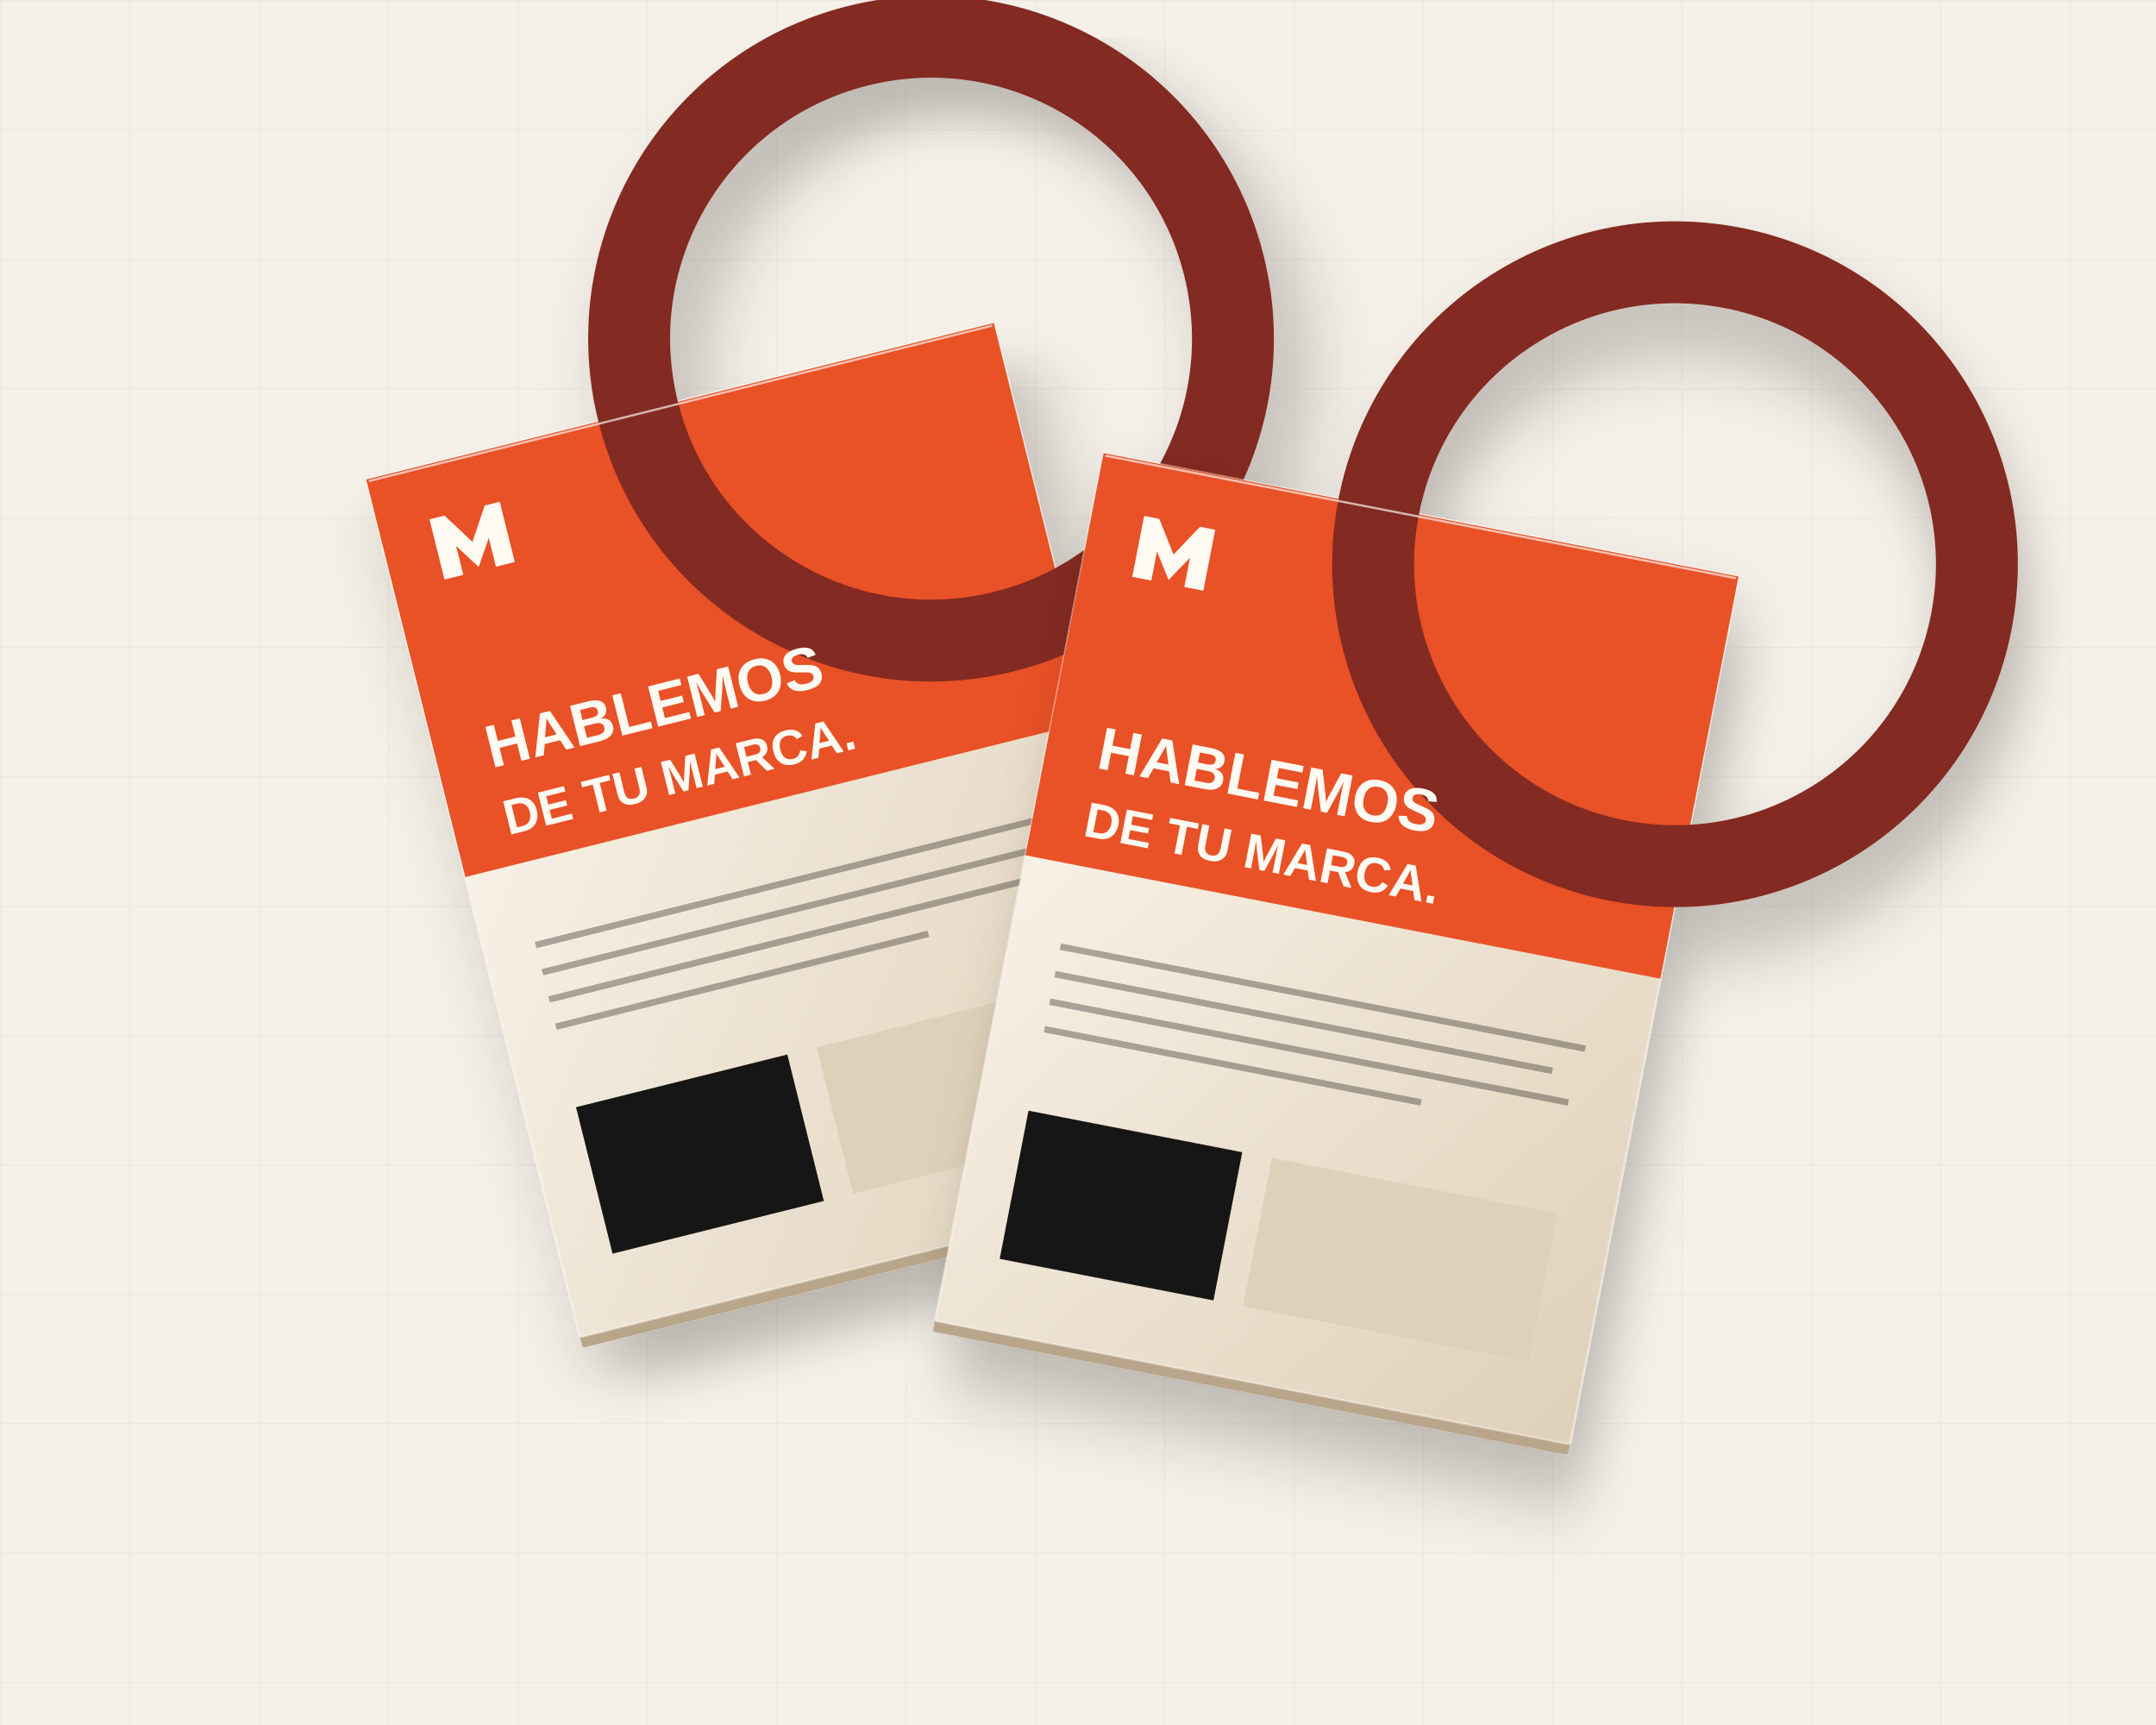
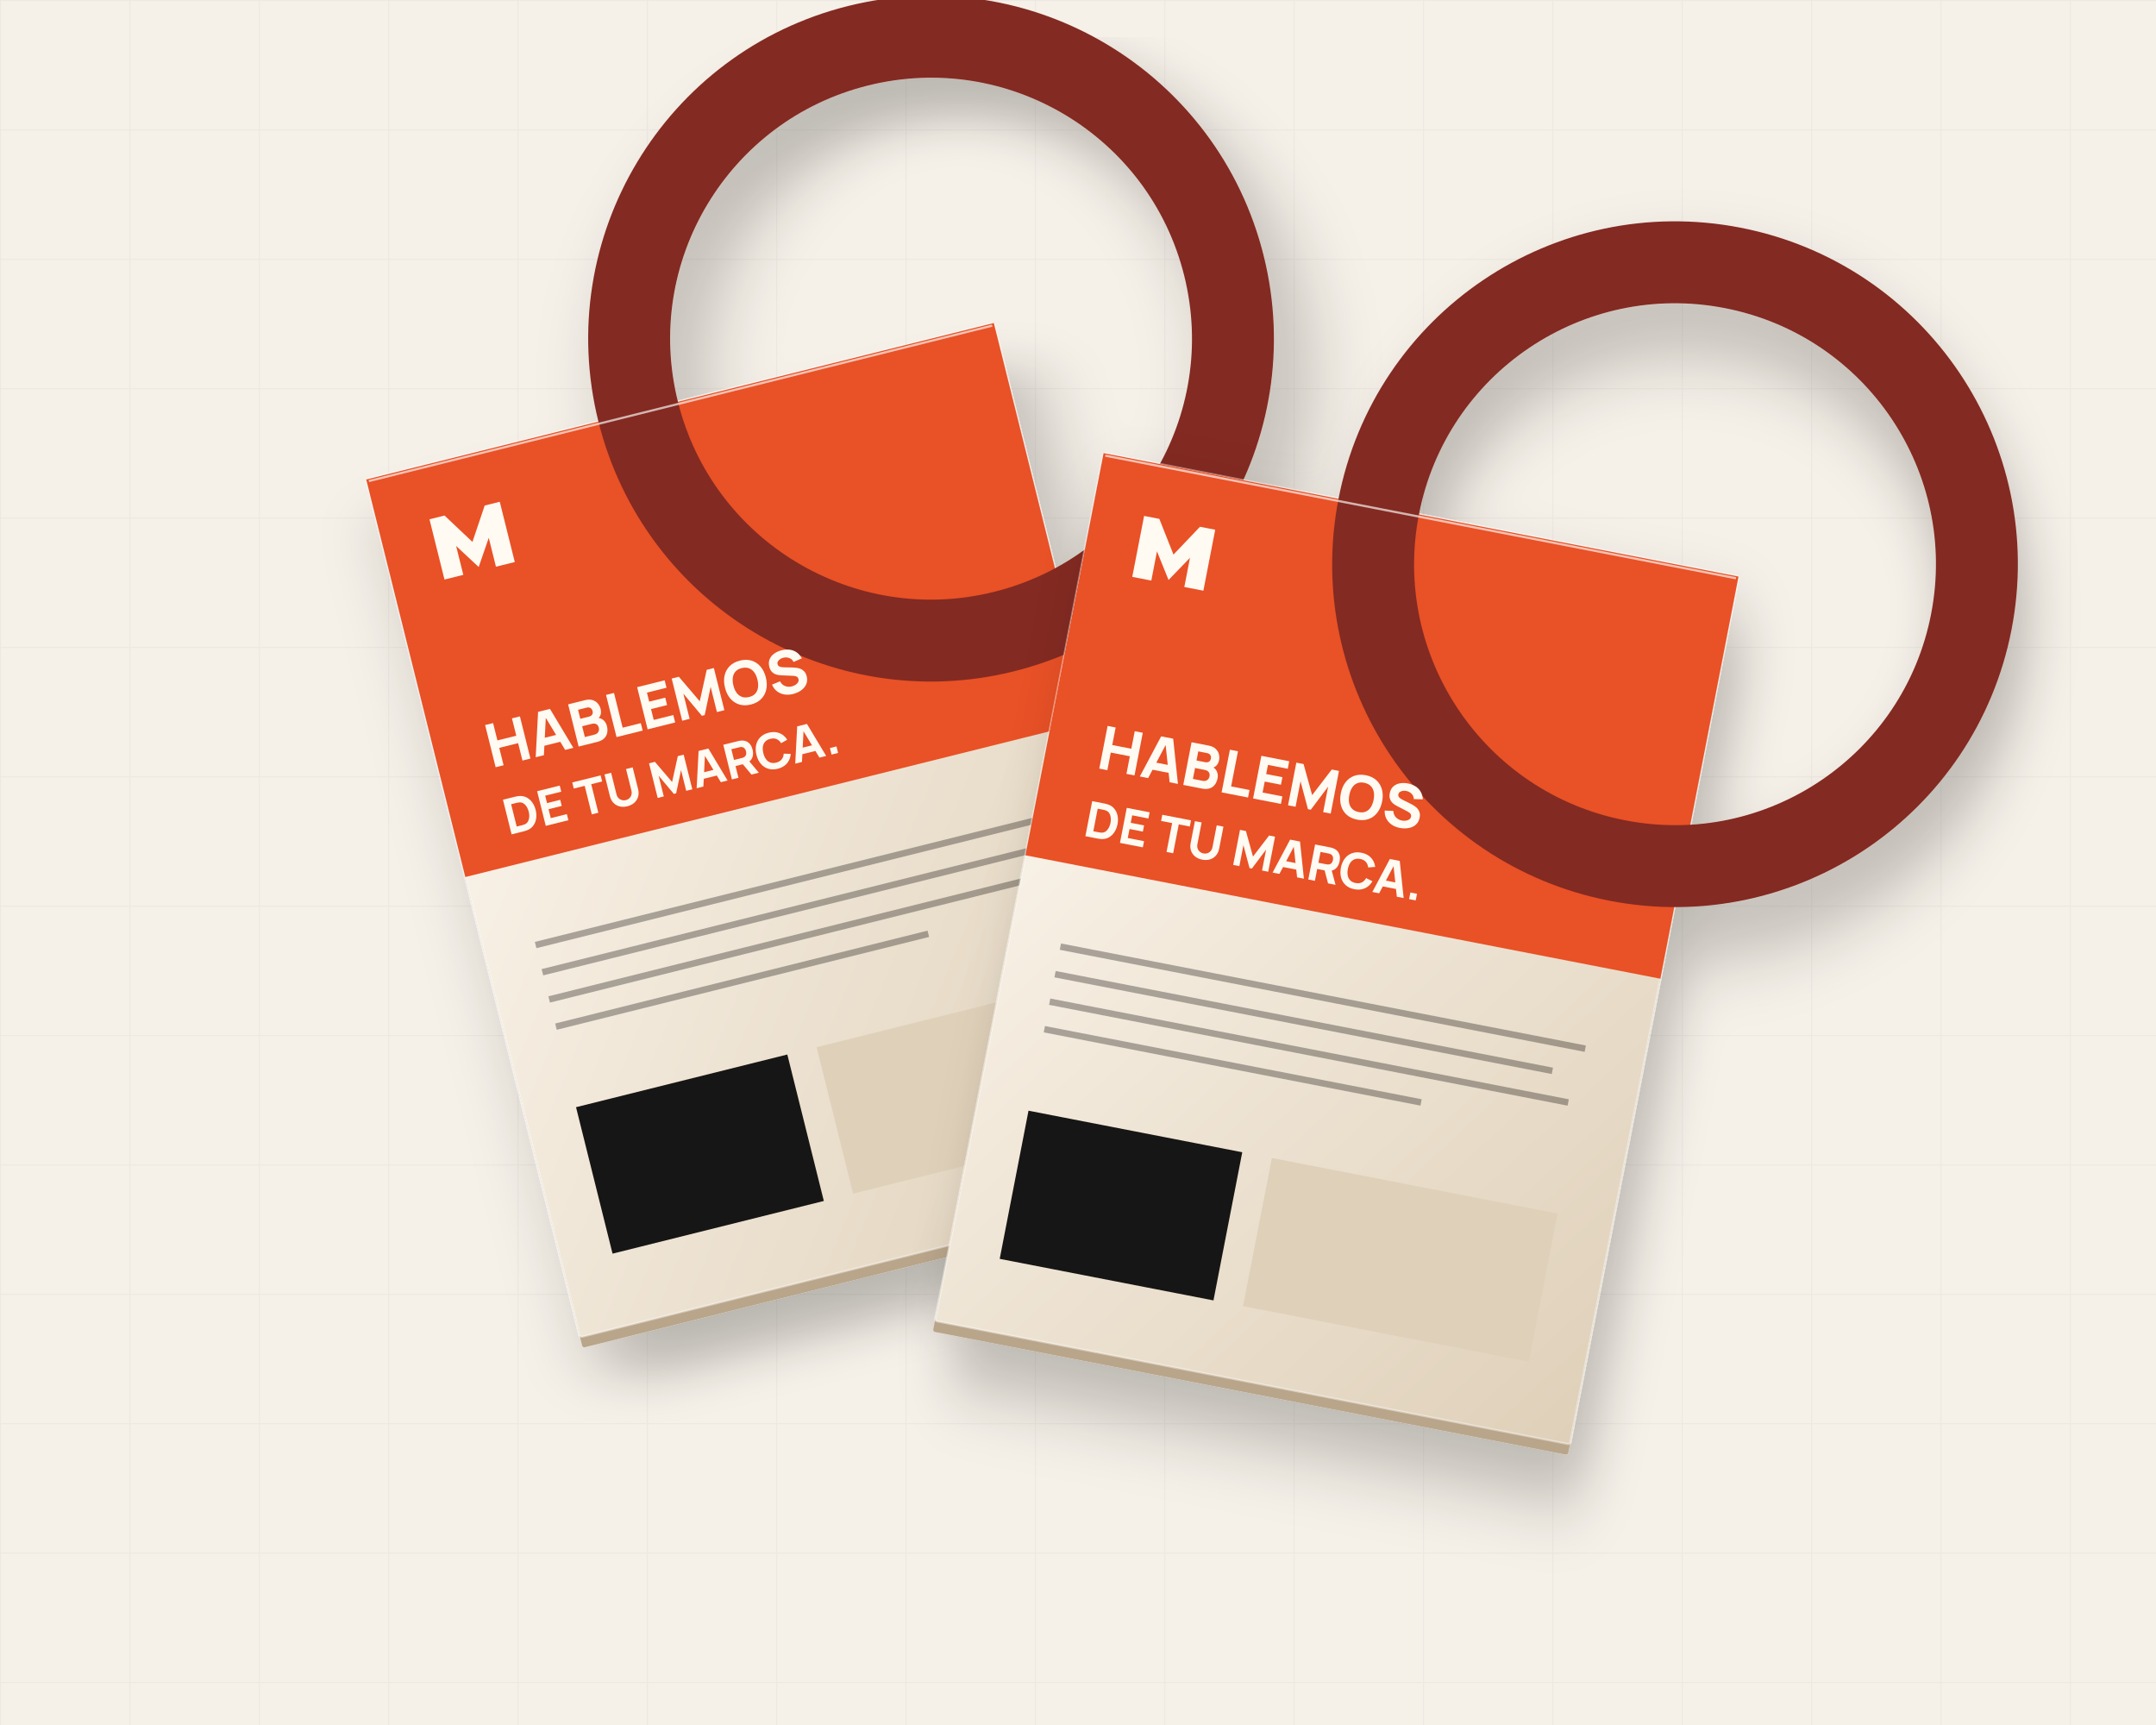
<svg xmlns="http://www.w3.org/2000/svg" viewBox="0 0 1000 800" fill="none" role="img">
  <defs>
    <linearGradient id="paper" x1="0" y1="0" x2="1" y2="1">
      <stop stop-color="#fffaf2" />
      <stop offset="1" stop-color="#dfd0b9" />
    </linearGradient>
    <linearGradient id="orange" x1="0" y1="0" x2="1" y2="1">
      <stop stop-color="#f7ba66" />
      <stop offset=".45" stop-color="#e95127" />
      <stop offset="1" stop-color="#832c20" />
    </linearGradient>
    <radialGradient id="floor">
      <stop stop-color="#dfd0b9" />
      <stop offset="1" stop-color="#f5f0e8" />
    </radialGradient>
    <filter id="shadow" x="-60%" y="-60%" width="220%" height="240%">
      <feDropShadow dx="9" dy="20" stdDeviation="15" flood-color="#191512" flood-opacity=".24" />
    </filter>
    <filter id="soft">
      <feGaussianBlur stdDeviation="16" />
    </filter>
    <pattern id="grid" width="60" height="60" patternUnits="userSpaceOnUse">
      <path d="M60 0H0v60" stroke="#191512" stroke-opacity=".035" />
    </pattern>
  </defs>
  <rect width="100%" height="100%" fill="#f5f0e8" />
  <rect width="100%" height="100%" fill="url(#grid)" />
  <g transform="translate(215 180) rotate(-14 150 205)" filter="url(#shadow)">
    <rect x="0" y="5" width="300" height="410" rx="1" fill="#b9a58a" />
    <rect width="300" height="410" rx="1" fill="url(#paper)" stroke="#ffffff" stroke-opacity=".4" />
    <rect x="0" y="0" width="300" height="190" fill="#e95127" />
    <circle cx="270" cy="0" r="140" stroke="#832c20" stroke-width="38" />
    <g transform="translate(24 25) scale(0.6)" fill="#fffaf2">
      <path d="M0 48V0h12l16 25L44 0h12v48H41V25L28 45 15 25v23Z" />
    </g>
-     <text x="24" y="144" font-family="Arial,Helvetica,sans-serif" font-size="28" fill="#fffaf2" font-weight="900">HABLEMOS</text>
-     <text x="24" y="176" font-family="Arial,Helvetica,sans-serif" font-size="23" fill="#fffaf2" font-weight="900">DE TU MARCA.</text>
+     <g transform="translate(24 144)" fill="#fffaf2" data-type-outline="true">
+       <path transform="translate(0 0) scale(0.014 -0.014)" d="M140 0L140 1440L412 1440L412 848L1056 848L1056 1440L1328 1440L1328 0L1056 0L1056 594L412 594L412 0Z" />
+       <path transform="translate(20.552 0) scale(0.014 -0.014)" d="M40 0L480 1440L886 1440L1326 0L1046 0L654 1270L706 1270L320 0ZM304 300L304 554L1064 554L1064 300Z" />
+       <path transform="translate(39.676 0) scale(0.014 -0.014)" d="M140 0L140 1440L716 1440Q870 1440 965 1378.5Q1060 1317 1104 1224Q1148 1131 1148 1036Q1148 915 1093.5 835Q1039 755 944 728L944 778Q1079 750 1146.5 653Q1214 556 1214 436Q1214 307 1166.5 209Q1119 111 1022 55.5Q925 0 778 0ZM416 256L750 256Q805 256 848 279.5Q891 303 915.5 345.5Q940 388 940 446Q940 497 919 537Q898 577 855.5 600.5Q813 624 750 624L416 624ZM416 878L712 878Q758 878 794 894Q830 910 851 943.5Q872 977 872 1030Q872 1096 831 1141Q790 1186 712 1186L416 1186Z" />
+       <path transform="translate(57.512 0) scale(0.014 -0.014)" d="M160 0L160 1440L432 1440L432 254L1052 254L1052 0Z" />
+       <path transform="translate(72.66 0) scale(0.014 -0.014)" d="M140 0L140 1440L1080 1440L1080 1186L412 1186L412 878L960 878L960 624L412 624L412 254L1080 254L1080 0Z" />
+       <path transform="translate(89.18 0) scale(0.014 -0.014)" d="M140 0L140 1440L384 1440L860 484L1336 1440L1580 1440L1580 0L1326 0L1326 860L908 0L812 0L394 860L394 0Z" />
+       <path transform="translate(113.26 0) scale(0.014 -0.014)" d="M758 -30Q542 -30 385.5 64Q229 158 144.5 327Q60 496 60 720Q60 944 144.5 1113Q229 1282 385.5 1376Q542 1470 758 1470Q974 1470 1130.5 1376Q1287 1282 1371.5 1113Q1456 944 1456 720Q1456 496 1371.5 327Q1287 158 1130.5 64Q974 -30 758 -30ZM758 226Q895 224 986 285Q1077 346 1122.5 458Q1168 570 1168 720Q1168 870 1122.5 980Q1077 1090 986 1151Q895 1212 758 1214Q621 1216 530 1155Q439 1094 393.5 982Q348 870 348 720Q348 570 393.5 460Q439 350 530 289Q621 228 758 226Z" />
+       <path transform="translate(134.484 0) scale(0.014 -0.014)" d="M684 -30Q524 -30 395.5 26.5Q267 83 184.5 188.5Q102 294 80 440L364 482Q394 358 488 291Q582 224 702 224Q769 224 832 245Q895 266 935.5 307Q976 348 976 408Q976 430 969.5 450.5Q963 471 948 489Q933 507 905.5 523Q878 539 836 552L462 662Q420 674 364.5 696Q309 718 257 759Q205 800 170.5 867.5Q136 935 136 1038Q136 1183 209 1279Q282 1375 404 1422Q526 1469 674 1468Q823 1466 940 1417Q1057 1368 1136 1274.5Q1215 1181 1250 1046L956 996Q940 1066 897 1114Q854 1162 794.5 1187Q735 1212 670 1214Q606 1216 549.5 1196.5Q493 1177 457.5 1140Q422 1103 422 1052Q422 1005 451 975.5Q480 946 524 928Q568 910 614 898L864 830Q920 815 988 790.5Q1056 766 1118.5 722.5Q1181 679 1221.5 608Q1262 537 1262 428Q1262 312 1213.5 225.5Q1165 139 1083 82.5Q1001 26 897.5 -2Q794 -30 684 -30Z" />
+     </g>
+     <g transform="translate(24 176)" fill="#fffaf2" data-type-outline="true">
+       <path transform="translate(0 0) scale(0.0115 -0.0115)" d="M140 0L140 1440L606 1440Q623 1440 676 1439Q729 1438 778 1432Q952 1411 1073 1311Q1194 1211 1257 1057Q1320 903 1320 720Q1320 537 1257 383Q1194 229 1073 129Q952 29 778 8Q729 2 676 1Q623 0 606 0ZM416 256L606 256Q633 256 679 257.5Q725 259 762 266Q856 285 915.5 354Q975 423 1003.5 520Q1032 617 1032 720Q1032 828 1002.5 925Q973 1022 913 1089Q853 1156 762 1174Q725 1182 679 1183Q633 1184 606 1184L416 1184Z" />
+       <path transform="translate(16.33 0) scale(0.0115 -0.0115)" d="M140 0L140 1440L1080 1440L1080 1186L412 1186L412 878L960 878L960 624L412 624L412 254L1080 254L1080 0Z" />
+       <path transform="translate(34.5 0) scale(0.0115 -0.0115)" d="M474 0L474 1186L20 1186L20 1440L1200 1440L1200 1186L746 1186L746 0Z" />
+       <path transform="translate(48.53 0) scale(0.0115 -0.0115)" d="M726 -30Q552 -30 420 40.5Q288 111 214 239Q140 367 140 540L140 1438L416 1440L416 542Q416 471 440 413Q464 355 506.5 313Q549 271 605.5 248.5Q662 226 726 226Q792 226 848.5 249Q905 272 947 314Q989 356 1012.5 414Q1036 472 1036 542L1036 1440L1312 1440L1312 540Q1312 367 1238 239Q1164 111 1032 40.5Q900 -30 726 -30Z" />
+       <path transform="translate(69.828 0) scale(0.0115 -0.0115)" d="M140 0L140 1440L384 1440L860 484L1336 1440L1580 1440L1580 0L1326 0L1326 860L908 0L812 0L394 860L394 0Z" />
+       <path transform="translate(89.608 0) scale(0.0115 -0.0115)" d="M40 0L480 1440L886 1440L1326 0L1046 0L654 1270L706 1270L320 0ZM304 300L304 554L1064 554L1064 300Z" />
+       <path transform="translate(105.317 0) scale(0.0115 -0.0115)" d="M140 0L140 1440L748 1440Q769 1440 804.5 1438.5Q840 1437 868 1432Q997 1412 1079.5 1347Q1162 1282 1201 1183.5Q1240 1085 1240 964Q1240 783 1150 654.5Q1060 526 868 496L748 488L412 488L412 0ZM952 0L668 586L948 640L1260 0ZM412 742L736 742Q757 742 782 744Q807 746 828 752Q883 767 913 802.5Q943 838 954.5 881.5Q966 925 966 964Q966 1003 954.5 1046.5Q943 1090 913 1125.5Q883 1161 828 1176Q807 1182 782 1184Q757 1186 736 1186L412 1186Z" />
+       <path transform="translate(120.037 0) scale(0.0115 -0.0115)" d="M758 -30Q542 -30 385.5 64Q229 158 144.5 327Q60 496 60 720Q60 944 144.5 1113Q229 1282 385.5 1376Q542 1470 758 1470Q1006 1470 1174.5 1347Q1343 1224 1412 1014L1138 938Q1098 1069 1003 1141.5Q908 1214 758 1214Q621 1214 529.5 1153Q438 1092 392 981Q346 870 346 720Q346 570 392 459Q438 348 529.5 287Q621 226 758 226Q908 226 1003 299Q1098 372 1138 502L1412 426Q1343 216 1174.5 93Q1006 -30 758 -30Z" />
+       <path transform="translate(136.735 0) scale(0.0115 -0.0115)" d="M40 0L480 1440L886 1440L1326 0L1046 0L654 1270L706 1270L320 0ZM304 300L304 554L1064 554L1064 300Z" />
+       <path transform="translate(152.444 0) scale(0.0115 -0.0115)" d="M184 0L184 272L456 272L456 0Z" />
+     </g>
    <rect x="24" y="227" width="248" height="3" fill="#191512" opacity=".34" />
    <rect x="24" y="240" width="235" height="3" fill="#191512" opacity=".34" />
    <rect x="24" y="253" width="245" height="3" fill="#191512" opacity=".34" />
    <rect x="24" y="266" width="178" height="3" fill="#191512" opacity=".34" />
    <rect x="24" y="306" width="101" height="70" fill="#191512" />
    <rect x="139" y="306" width="135" height="70" fill="#dfd0b9" />
    <path d="M1 1H299" stroke="#fff" stroke-opacity=".65" />
  </g>
  <g transform="translate(470 235) rotate(11 150 205)" filter="url(#shadow)">
    <rect x="0" y="5" width="300" height="410" rx="1" fill="#b9a58a" />
    <rect width="300" height="410" rx="1" fill="url(#paper)" stroke="#ffffff" stroke-opacity=".4" />
    <rect x="0" y="0" width="300" height="190" fill="#e95127" />
    <circle cx="270" cy="0" r="140" stroke="#832c20" stroke-width="38" />
    <g transform="translate(24 25) scale(0.6)" fill="#fffaf2">
      <path d="M0 48V0h12l16 25L44 0h12v48H41V25L28 45 15 25v23Z" />
    </g>
-     <text x="24" y="144" font-family="Arial,Helvetica,sans-serif" font-size="28" fill="#fffaf2" font-weight="900">HABLEMOS</text>
-     <text x="24" y="176" font-family="Arial,Helvetica,sans-serif" font-size="23" fill="#fffaf2" font-weight="900">DE TU MARCA.</text>
+     <g transform="translate(24 144)" fill="#fffaf2" data-type-outline="true">
+       <path transform="translate(0 0) scale(0.014 -0.014)" d="M140 0L140 1440L412 1440L412 848L1056 848L1056 1440L1328 1440L1328 0L1056 0L1056 594L412 594L412 0Z" />
+       <path transform="translate(20.552 0) scale(0.014 -0.014)" d="M40 0L480 1440L886 1440L1326 0L1046 0L654 1270L706 1270L320 0ZM304 300L304 554L1064 554L1064 300Z" />
+       <path transform="translate(39.676 0) scale(0.014 -0.014)" d="M140 0L140 1440L716 1440Q870 1440 965 1378.5Q1060 1317 1104 1224Q1148 1131 1148 1036Q1148 915 1093.5 835Q1039 755 944 728L944 778Q1079 750 1146.5 653Q1214 556 1214 436Q1214 307 1166.5 209Q1119 111 1022 55.5Q925 0 778 0ZM416 256L750 256Q805 256 848 279.5Q891 303 915.5 345.5Q940 388 940 446Q940 497 919 537Q898 577 855.5 600.5Q813 624 750 624L416 624ZM416 878L712 878Q758 878 794 894Q830 910 851 943.5Q872 977 872 1030Q872 1096 831 1141Q790 1186 712 1186L416 1186Z" />
+       <path transform="translate(57.512 0) scale(0.014 -0.014)" d="M160 0L160 1440L432 1440L432 254L1052 254L1052 0Z" />
+       <path transform="translate(72.66 0) scale(0.014 -0.014)" d="M140 0L140 1440L1080 1440L1080 1186L412 1186L412 878L960 878L960 624L412 624L412 254L1080 254L1080 0Z" />
+       <path transform="translate(89.18 0) scale(0.014 -0.014)" d="M140 0L140 1440L384 1440L860 484L1336 1440L1580 1440L1580 0L1326 0L1326 860L908 0L812 0L394 860L394 0Z" />
+       <path transform="translate(113.26 0) scale(0.014 -0.014)" d="M758 -30Q542 -30 385.5 64Q229 158 144.5 327Q60 496 60 720Q60 944 144.5 1113Q229 1282 385.5 1376Q542 1470 758 1470Q974 1470 1130.5 1376Q1287 1282 1371.5 1113Q1456 944 1456 720Q1456 496 1371.5 327Q1287 158 1130.5 64Q974 -30 758 -30ZM758 226Q895 224 986 285Q1077 346 1122.5 458Q1168 570 1168 720Q1168 870 1122.5 980Q1077 1090 986 1151Q895 1212 758 1214Q621 1216 530 1155Q439 1094 393.5 982Q348 870 348 720Q348 570 393.5 460Q439 350 530 289Q621 228 758 226Z" />
+       <path transform="translate(134.484 0) scale(0.014 -0.014)" d="M684 -30Q524 -30 395.5 26.5Q267 83 184.5 188.5Q102 294 80 440L364 482Q394 358 488 291Q582 224 702 224Q769 224 832 245Q895 266 935.5 307Q976 348 976 408Q976 430 969.5 450.5Q963 471 948 489Q933 507 905.5 523Q878 539 836 552L462 662Q420 674 364.5 696Q309 718 257 759Q205 800 170.5 867.5Q136 935 136 1038Q136 1183 209 1279Q282 1375 404 1422Q526 1469 674 1468Q823 1466 940 1417Q1057 1368 1136 1274.5Q1215 1181 1250 1046L956 996Q940 1066 897 1114Q854 1162 794.5 1187Q735 1212 670 1214Q606 1216 549.5 1196.5Q493 1177 457.5 1140Q422 1103 422 1052Q422 1005 451 975.5Q480 946 524 928Q568 910 614 898L864 830Q920 815 988 790.5Q1056 766 1118.5 722.5Q1181 679 1221.5 608Q1262 537 1262 428Q1262 312 1213.5 225.5Q1165 139 1083 82.5Q1001 26 897.5 -2Q794 -30 684 -30Z" />
+     </g>
+     <g transform="translate(24 176)" fill="#fffaf2" data-type-outline="true">
+       <path transform="translate(0 0) scale(0.0115 -0.0115)" d="M140 0L140 1440L606 1440Q623 1440 676 1439Q729 1438 778 1432Q952 1411 1073 1311Q1194 1211 1257 1057Q1320 903 1320 720Q1320 537 1257 383Q1194 229 1073 129Q952 29 778 8Q729 2 676 1Q623 0 606 0ZM416 256L606 256Q633 256 679 257.5Q725 259 762 266Q856 285 915.5 354Q975 423 1003.5 520Q1032 617 1032 720Q1032 828 1002.5 925Q973 1022 913 1089Q853 1156 762 1174Q725 1182 679 1183Q633 1184 606 1184L416 1184Z" />
+       <path transform="translate(16.33 0) scale(0.0115 -0.0115)" d="M140 0L140 1440L1080 1440L1080 1186L412 1186L412 878L960 878L960 624L412 624L412 254L1080 254L1080 0Z" />
+       <path transform="translate(34.5 0) scale(0.0115 -0.0115)" d="M474 0L474 1186L20 1186L20 1440L1200 1440L1200 1186L746 1186L746 0Z" />
+       <path transform="translate(48.53 0) scale(0.0115 -0.0115)" d="M726 -30Q552 -30 420 40.5Q288 111 214 239Q140 367 140 540L140 1438L416 1440L416 542Q416 471 440 413Q464 355 506.5 313Q549 271 605.5 248.5Q662 226 726 226Q792 226 848.5 249Q905 272 947 314Q989 356 1012.5 414Q1036 472 1036 542L1036 1440L1312 1440L1312 540Q1312 367 1238 239Q1164 111 1032 40.5Q900 -30 726 -30Z" />
+       <path transform="translate(69.828 0) scale(0.0115 -0.0115)" d="M140 0L140 1440L384 1440L860 484L1336 1440L1580 1440L1580 0L1326 0L1326 860L908 0L812 0L394 860L394 0Z" />
+       <path transform="translate(89.608 0) scale(0.0115 -0.0115)" d="M40 0L480 1440L886 1440L1326 0L1046 0L654 1270L706 1270L320 0ZM304 300L304 554L1064 554L1064 300Z" />
+       <path transform="translate(105.317 0) scale(0.0115 -0.0115)" d="M140 0L140 1440L748 1440Q769 1440 804.5 1438.5Q840 1437 868 1432Q997 1412 1079.5 1347Q1162 1282 1201 1183.5Q1240 1085 1240 964Q1240 783 1150 654.5Q1060 526 868 496L748 488L412 488L412 0ZM952 0L668 586L948 640L1260 0ZM412 742L736 742Q757 742 782 744Q807 746 828 752Q883 767 913 802.5Q943 838 954.5 881.5Q966 925 966 964Q966 1003 954.5 1046.5Q943 1090 913 1125.5Q883 1161 828 1176Q807 1182 782 1184Q757 1186 736 1186L412 1186Z" />
+       <path transform="translate(120.037 0) scale(0.0115 -0.0115)" d="M758 -30Q542 -30 385.5 64Q229 158 144.5 327Q60 496 60 720Q60 944 144.5 1113Q229 1282 385.5 1376Q542 1470 758 1470Q1006 1470 1174.5 1347Q1343 1224 1412 1014L1138 938Q1098 1069 1003 1141.5Q908 1214 758 1214Q621 1214 529.5 1153Q438 1092 392 981Q346 870 346 720Q346 570 392 459Q438 348 529.5 287Q621 226 758 226Q908 226 1003 299Q1098 372 1138 502L1412 426Q1343 216 1174.5 93Q1006 -30 758 -30Z" />
+       <path transform="translate(136.735 0) scale(0.0115 -0.0115)" d="M40 0L480 1440L886 1440L1326 0L1046 0L654 1270L706 1270L320 0ZM304 300L304 554L1064 554L1064 300Z" />
+       <path transform="translate(152.444 0) scale(0.0115 -0.0115)" d="M184 0L184 272L456 272L456 0Z" />
+     </g>
    <rect x="24" y="227" width="248" height="3" fill="#191512" opacity=".34" />
    <rect x="24" y="240" width="235" height="3" fill="#191512" opacity=".34" />
    <rect x="24" y="253" width="245" height="3" fill="#191512" opacity=".34" />
    <rect x="24" y="266" width="178" height="3" fill="#191512" opacity=".34" />
    <rect x="24" y="306" width="101" height="70" fill="#191512" />
    <rect x="139" y="306" width="135" height="70" fill="#dfd0b9" />
    <path d="M1 1H299" stroke="#fff" stroke-opacity=".65" />
  </g>
</svg>
